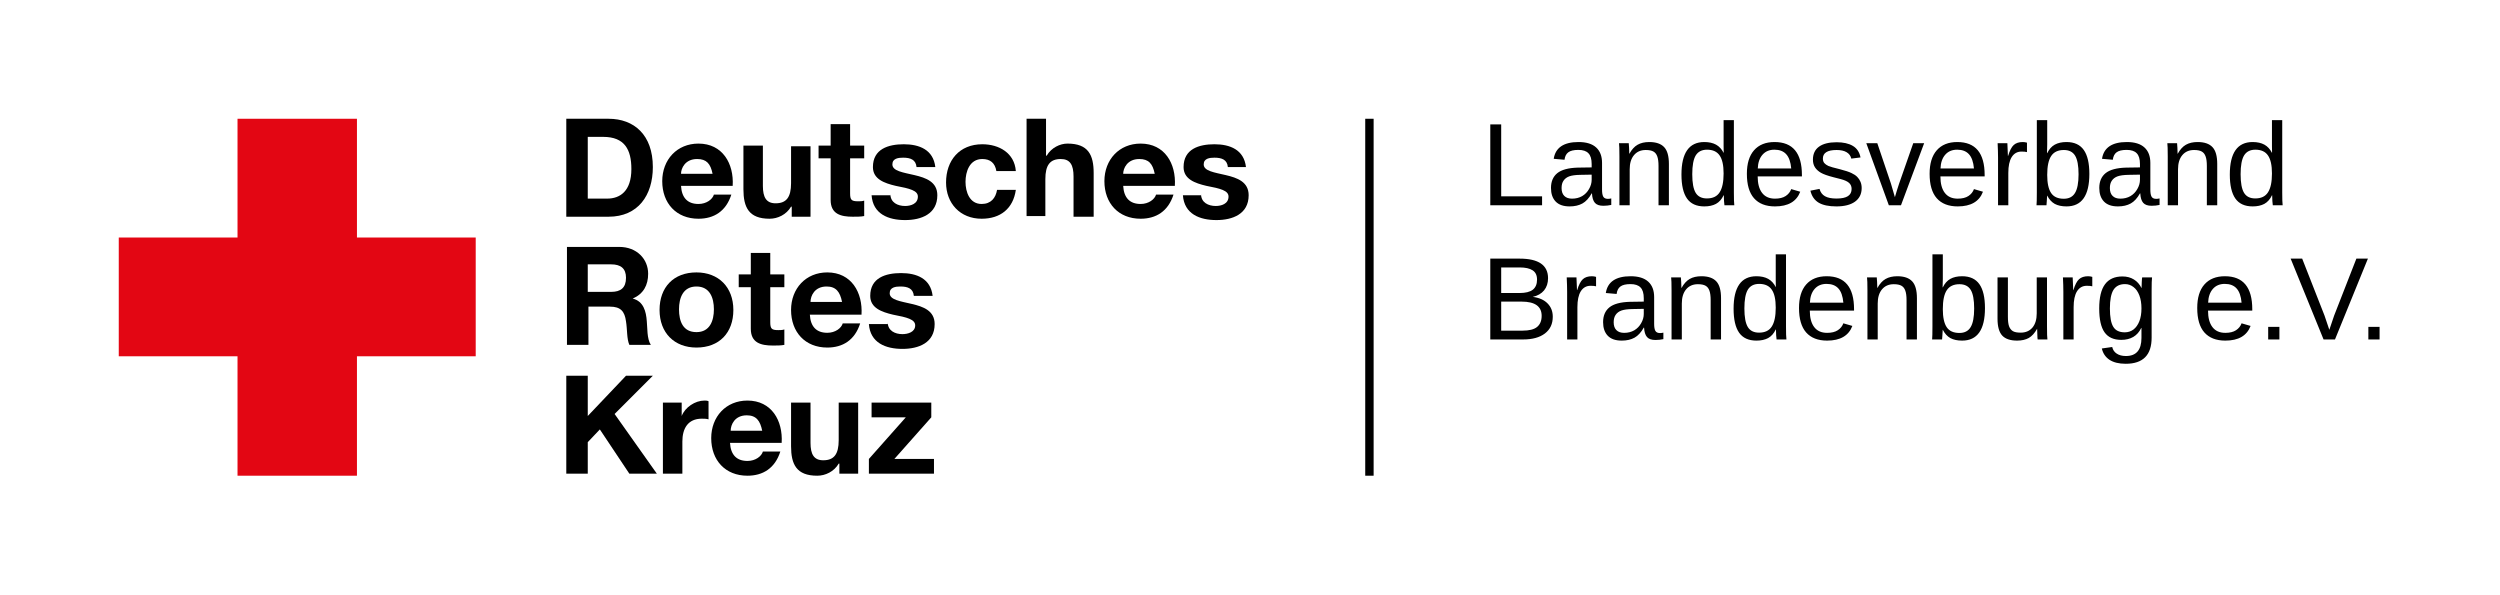
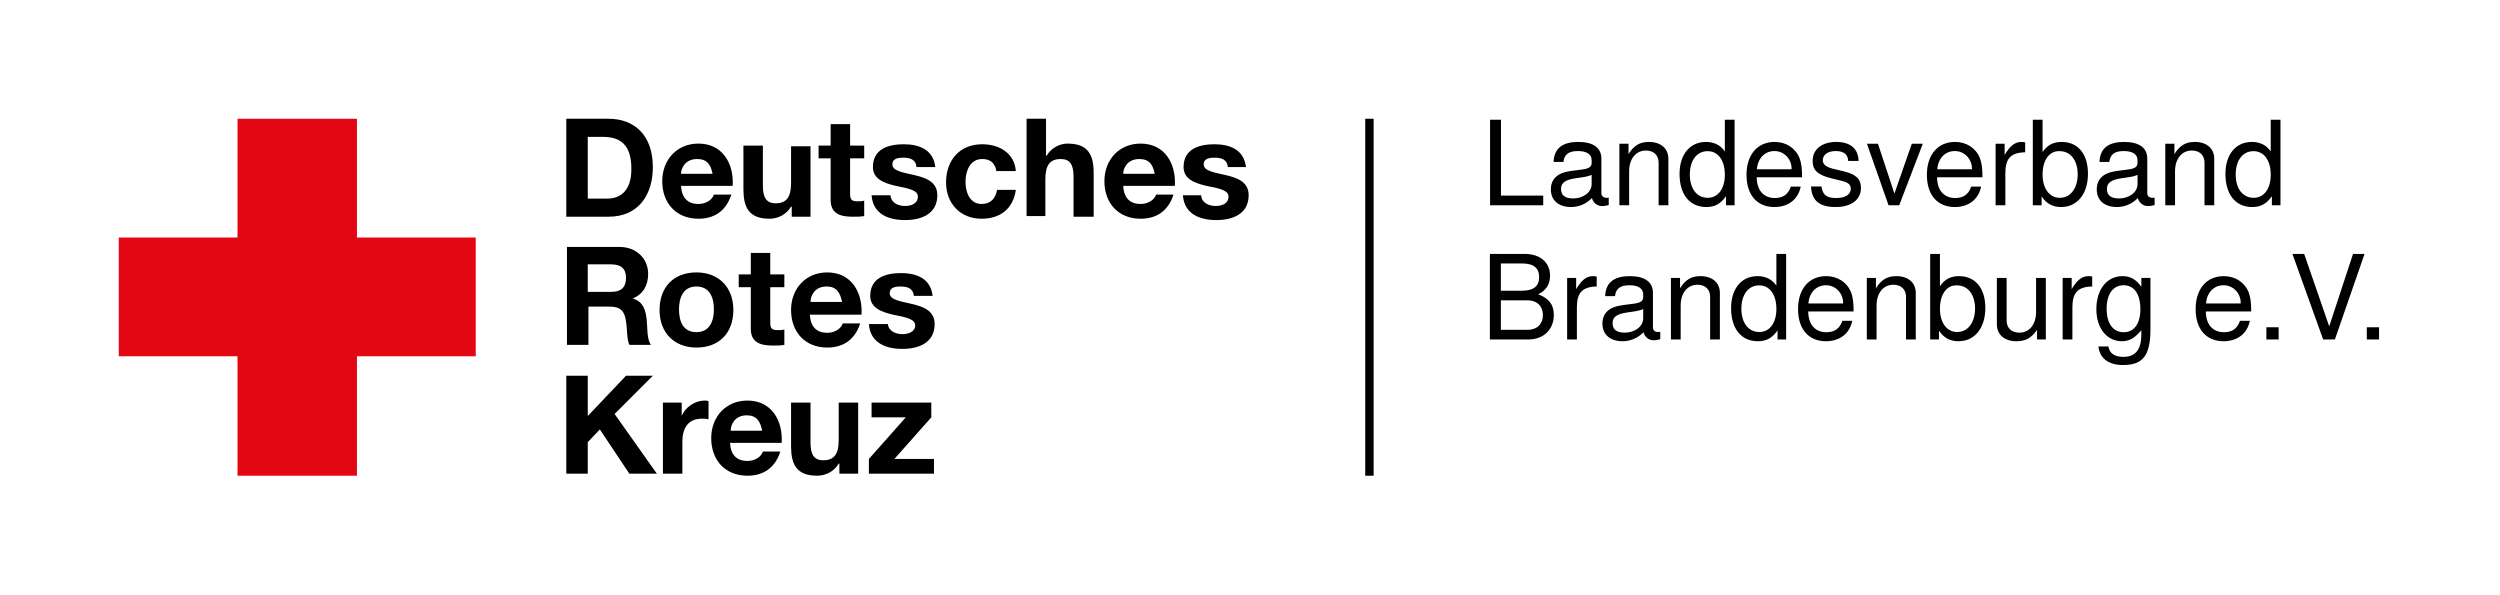
<svg xmlns="http://www.w3.org/2000/svg" version="1.1" id="Ebene_1" x="0px" y="0px" viewBox="0 0 372.6 88.6" style="enable-background:new 0 0 372.6 88.6;" xml:space="preserve">
  <style type="text/css">
	.st0{fill:#E30613;}
- 	.st1{font-family:'Arial';}
+ 	.st1{font-family:'Helvetica Neue';}
	.st2{font-size:17.5px;}
	.st3{fill:none;stroke:#000000;stroke-width:1.25;}
</style>
  <polygon class="st0" points="17.7,35.4 35.4,35.4 35.4,17.7 53.2,17.7 53.2,35.4 70.9,35.4 70.9,53.1 53.2,53.1 53.2,70.9   35.4,70.9 35.4,53.1 17.7,53.1 " />
  <g>
    <path d="M87.6,29.6h2.9c1.9,0,3.6-1.1,3.6-4.4c0-2.9-1-4.8-4.2-4.8h-2.3V29.6z M84.4,17.7h6.3c3.8,0,6.6,2.4,6.6,7.2   c0,4.2-2.2,7.4-6.6,7.4h-6.3V17.7z" />
    <path d="M106.2,25.9c-0.3-1.5-0.9-2.2-2.3-2.2c-1.8,0-2.4,1.4-2.4,2.2H106.2z M101.5,27.7c0.1,1.8,1,2.7,2.6,2.7   c1.2,0,2.1-0.7,2.3-1.4h2.6c-0.8,2.5-2.6,3.6-4.9,3.6c-3.3,0-5.4-2.3-5.4-5.6c0-3.2,2.2-5.6,5.4-5.6c3.6,0,5.3,3,5.1,6.3H101.5z" />
    <path d="M120.7,32.3H118v-1.5h-0.1c-0.7,1.2-2,1.8-3.2,1.8c-3.1,0-3.9-1.7-3.9-4.4v-6.5h2.9v6c0,1.7,0.5,2.6,1.9,2.6   c1.6,0,2.3-0.9,2.3-3v-5.5h2.9V32.3z" />
    <path d="M126.7,21.7h2.1v1.9h-2.1v5.2c0,1,0.2,1.2,1.2,1.2c0.3,0,0.6,0,0.9-0.1v2.3c-0.5,0.1-1.1,0.1-1.7,0.1   c-1.8,0-3.3-0.4-3.3-2.5v-6.2h-1.8v-1.9h1.8v-3.2h2.9V21.7z" />
    <path d="M132.7,28.9c0,1.3,1.1,1.8,2.2,1.8c0.8,0,1.9-0.3,1.9-1.4c0-0.9-1.2-1.2-3.3-1.6c-1.7-0.4-3.4-1-3.4-2.8   c0-2.7,2.3-3.4,4.6-3.4c2.3,0,4.4,0.8,4.7,3.4h-2.8c-0.1-1.1-0.9-1.4-2-1.4c-0.7,0-1.6,0.1-1.6,1c0,1,1.6,1.2,3.3,1.6   c1.7,0.4,3.4,1,3.4,3c0,2.8-2.4,3.7-4.8,3.7c-2.5,0-4.8-0.9-5-3.7H132.7z" />
    <path d="M148.5,25.5c-0.2-1.2-0.9-1.8-2.1-1.8c-1.9,0-2.5,1.9-2.5,3.4c0,1.5,0.6,3.3,2.4,3.3c1.4,0,2.1-0.9,2.3-2.1h2.8   c-0.4,2.8-2.3,4.3-5.1,4.3c-3.2,0-5.3-2.3-5.3-5.4c0-3.3,2-5.7,5.4-5.7c2.5,0,4.8,1.3,5,4H148.5z" />
    <path d="M153,17.7h2.9v5.5h0.1c0.7-1.2,2-1.8,3.1-1.8c3.1,0,3.9,1.7,3.9,4.4v6.5H160v-6c0-1.7-0.5-2.6-1.9-2.6   c-1.6,0-2.3,0.9-2.3,3v5.5H153V17.7z" />
    <path d="M172.1,25.9c-0.3-1.5-0.9-2.2-2.3-2.2c-1.8,0-2.4,1.4-2.4,2.2H172.1z M167.4,27.7c0.1,1.8,1,2.7,2.6,2.7   c1.2,0,2.1-0.7,2.3-1.4h2.6c-0.8,2.5-2.6,3.6-4.9,3.6c-3.3,0-5.4-2.3-5.4-5.6c0-3.2,2.2-5.6,5.4-5.6c3.6,0,5.3,3,5.1,6.3H167.4z" />
    <path d="M179,28.9c0,1.3,1.1,1.8,2.2,1.8c0.8,0,1.9-0.3,1.9-1.4c0-0.9-1.2-1.2-3.3-1.6c-1.7-0.4-3.4-1-3.4-2.8   c0-2.7,2.3-3.4,4.6-3.4c2.3,0,4.4,0.8,4.7,3.4H183c-0.1-1.1-0.9-1.4-2-1.4c-0.7,0-1.6,0.1-1.6,1c0,1,1.6,1.2,3.3,1.6   c1.7,0.4,3.4,1,3.4,3c0,2.8-2.4,3.7-4.8,3.7c-2.5,0-4.8-0.9-5-3.7H179z" />
    <path d="M87.6,43.5h3.5c1.4,0,2.2-0.6,2.2-2.1c0-1.4-0.8-2-2.2-2h-3.5V43.5z M84.4,36.8h7.9c2.6,0,4.3,1.8,4.3,4   c0,1.7-0.7,3-2.3,3.7v0c1.6,0.4,2,1.9,2.1,3.4c0.1,0.9,0,2.6,0.6,3.5h-3.2c-0.4-0.9-0.3-2.3-0.5-3.5c-0.2-1.5-0.8-2.2-2.4-2.2h-3.2   v5.7h-3.2V36.8z" />
    <path d="M103.8,49.5c2,0,2.6-1.7,2.6-3.4c0-1.7-0.6-3.4-2.6-3.4c-2,0-2.6,1.7-2.6,3.4C101.2,47.9,101.8,49.5,103.8,49.5    M103.8,40.6c3.3,0,5.5,2.2,5.5,5.6c0,3.4-2.1,5.6-5.5,5.6c-3.3,0-5.5-2.2-5.5-5.6C98.3,42.8,100.4,40.6,103.8,40.6" />
    <path d="M114.8,40.9h2.1v1.9h-2.1v5.2c0,1,0.2,1.2,1.2,1.2c0.3,0,0.6,0,0.9-0.1v2.3c-0.5,0.1-1.1,0.1-1.7,0.1   c-1.8,0-3.3-0.4-3.3-2.5v-6.2h-1.8v-1.9h1.8v-3.2h2.9V40.9z" />
    <path d="M125.5,45c-0.3-1.5-0.9-2.3-2.3-2.3c-1.8,0-2.4,1.4-2.4,2.3H125.5z M120.7,46.9c0.1,1.8,1,2.7,2.6,2.7   c1.2,0,2.1-0.7,2.3-1.4h2.6c-0.8,2.5-2.6,3.6-4.9,3.6c-3.3,0-5.4-2.3-5.4-5.6c0-3.2,2.2-5.6,5.4-5.6c3.6,0,5.3,3,5.1,6.3H120.7z" />
    <path d="M132.3,48c0,1.3,1.1,1.8,2.2,1.8c0.8,0,1.9-0.3,1.9-1.3c0-0.9-1.2-1.2-3.3-1.6c-1.7-0.4-3.4-1-3.4-2.8   c0-2.7,2.3-3.4,4.6-3.4c2.3,0,4.4,0.8,4.7,3.4h-2.8c-0.1-1.1-0.9-1.4-2-1.4c-0.7,0-1.6,0.1-1.6,1c0,1,1.6,1.2,3.3,1.6   c1.7,0.4,3.4,1,3.4,3c0,2.8-2.4,3.7-4.8,3.7c-2.5,0-4.8-0.9-5-3.7H132.3z" />
  </g>
  <polygon points="84.4,56 87.6,56 87.6,62 93.3,56 97.3,56 91.6,61.7 97.9,70.6 93.8,70.6 89.4,64 87.6,65.9 87.6,70.6 84.4,70.6 " />
  <g>
    <path d="M98.8,60h2.8v2h0c0.5-1.3,2-2.3,3.4-2.3c0.2,0,0.4,0,0.6,0.1v2.7c-0.3-0.1-0.7-0.1-1-0.1c-2.1,0-2.9,1.5-2.9,3.4v4.8h-2.9   V60z" />
    <path d="M113.6,64.2c-0.3-1.5-0.9-2.3-2.3-2.3c-1.8,0-2.4,1.4-2.4,2.3H113.6z M108.8,66c0.1,1.8,1,2.7,2.6,2.7   c1.2,0,2.1-0.7,2.3-1.4h2.6c-0.8,2.5-2.6,3.6-4.9,3.6c-3.3,0-5.4-2.3-5.4-5.6c0-3.2,2.2-5.6,5.4-5.6c3.6,0,5.3,3,5.1,6.3H108.8z" />
    <path d="M127.9,70.6h-2.8v-1.5h-0.1c-0.7,1.2-2,1.8-3.2,1.8c-3.1,0-3.9-1.7-3.9-4.4V60h2.9v6c0,1.7,0.5,2.6,1.9,2.6   c1.6,0,2.3-0.9,2.3-3V60h2.9V70.6z" />
  </g>
  <polygon points="129.5,68.4 135,62.2 129.9,62.2 129.9,60 138.8,60 138.8,62.2 133.3,68.4 139.2,68.4 139.2,70.6 129.5,70.6 " />
  <text transform="matrix(1 0 0 1 220.6749 30.5907)" class="st1 st2">Landesverband </text>
  <text transform="matrix(1 0 0 1 220.6749 50.5926)" class="st1 st2">Brandenburg e.V.</text>
  <text transform="matrix(1 0 0 1 333.1056 50.5926)" class="st1 st2"> </text>
  <line class="st3" x1="204.1" y1="70.9" x2="204.1" y2="17.7" />
</svg>
